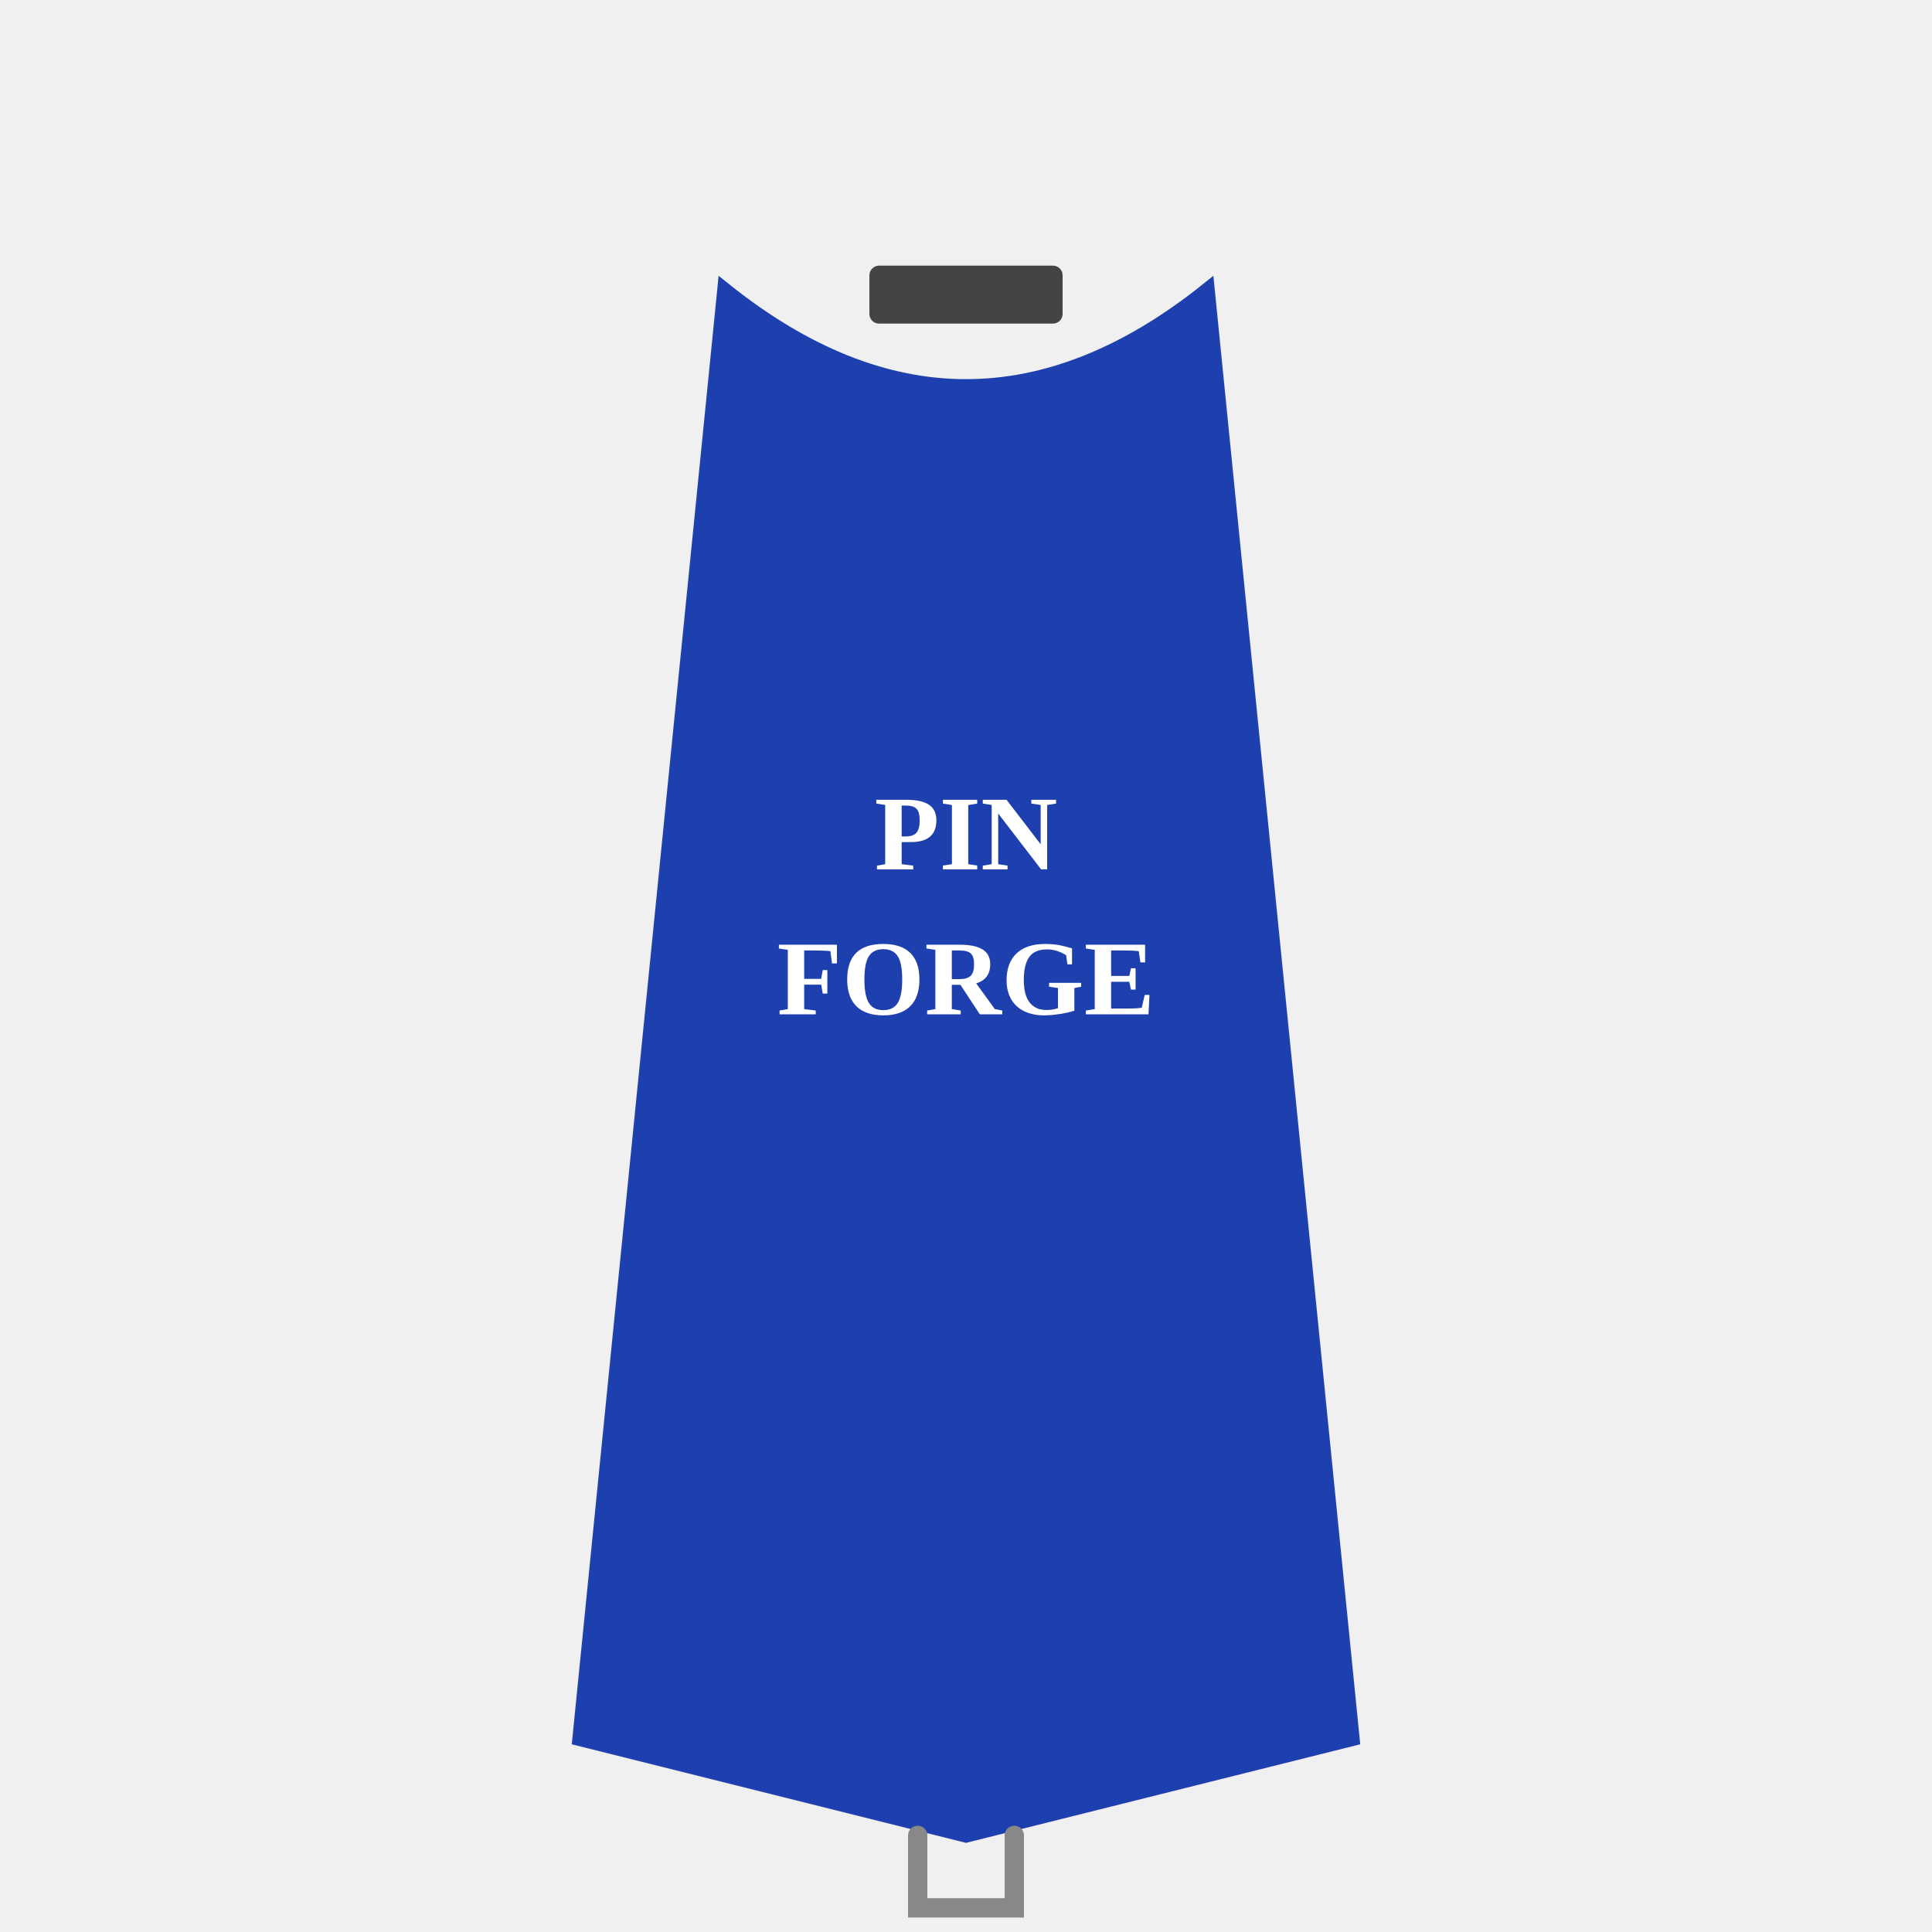
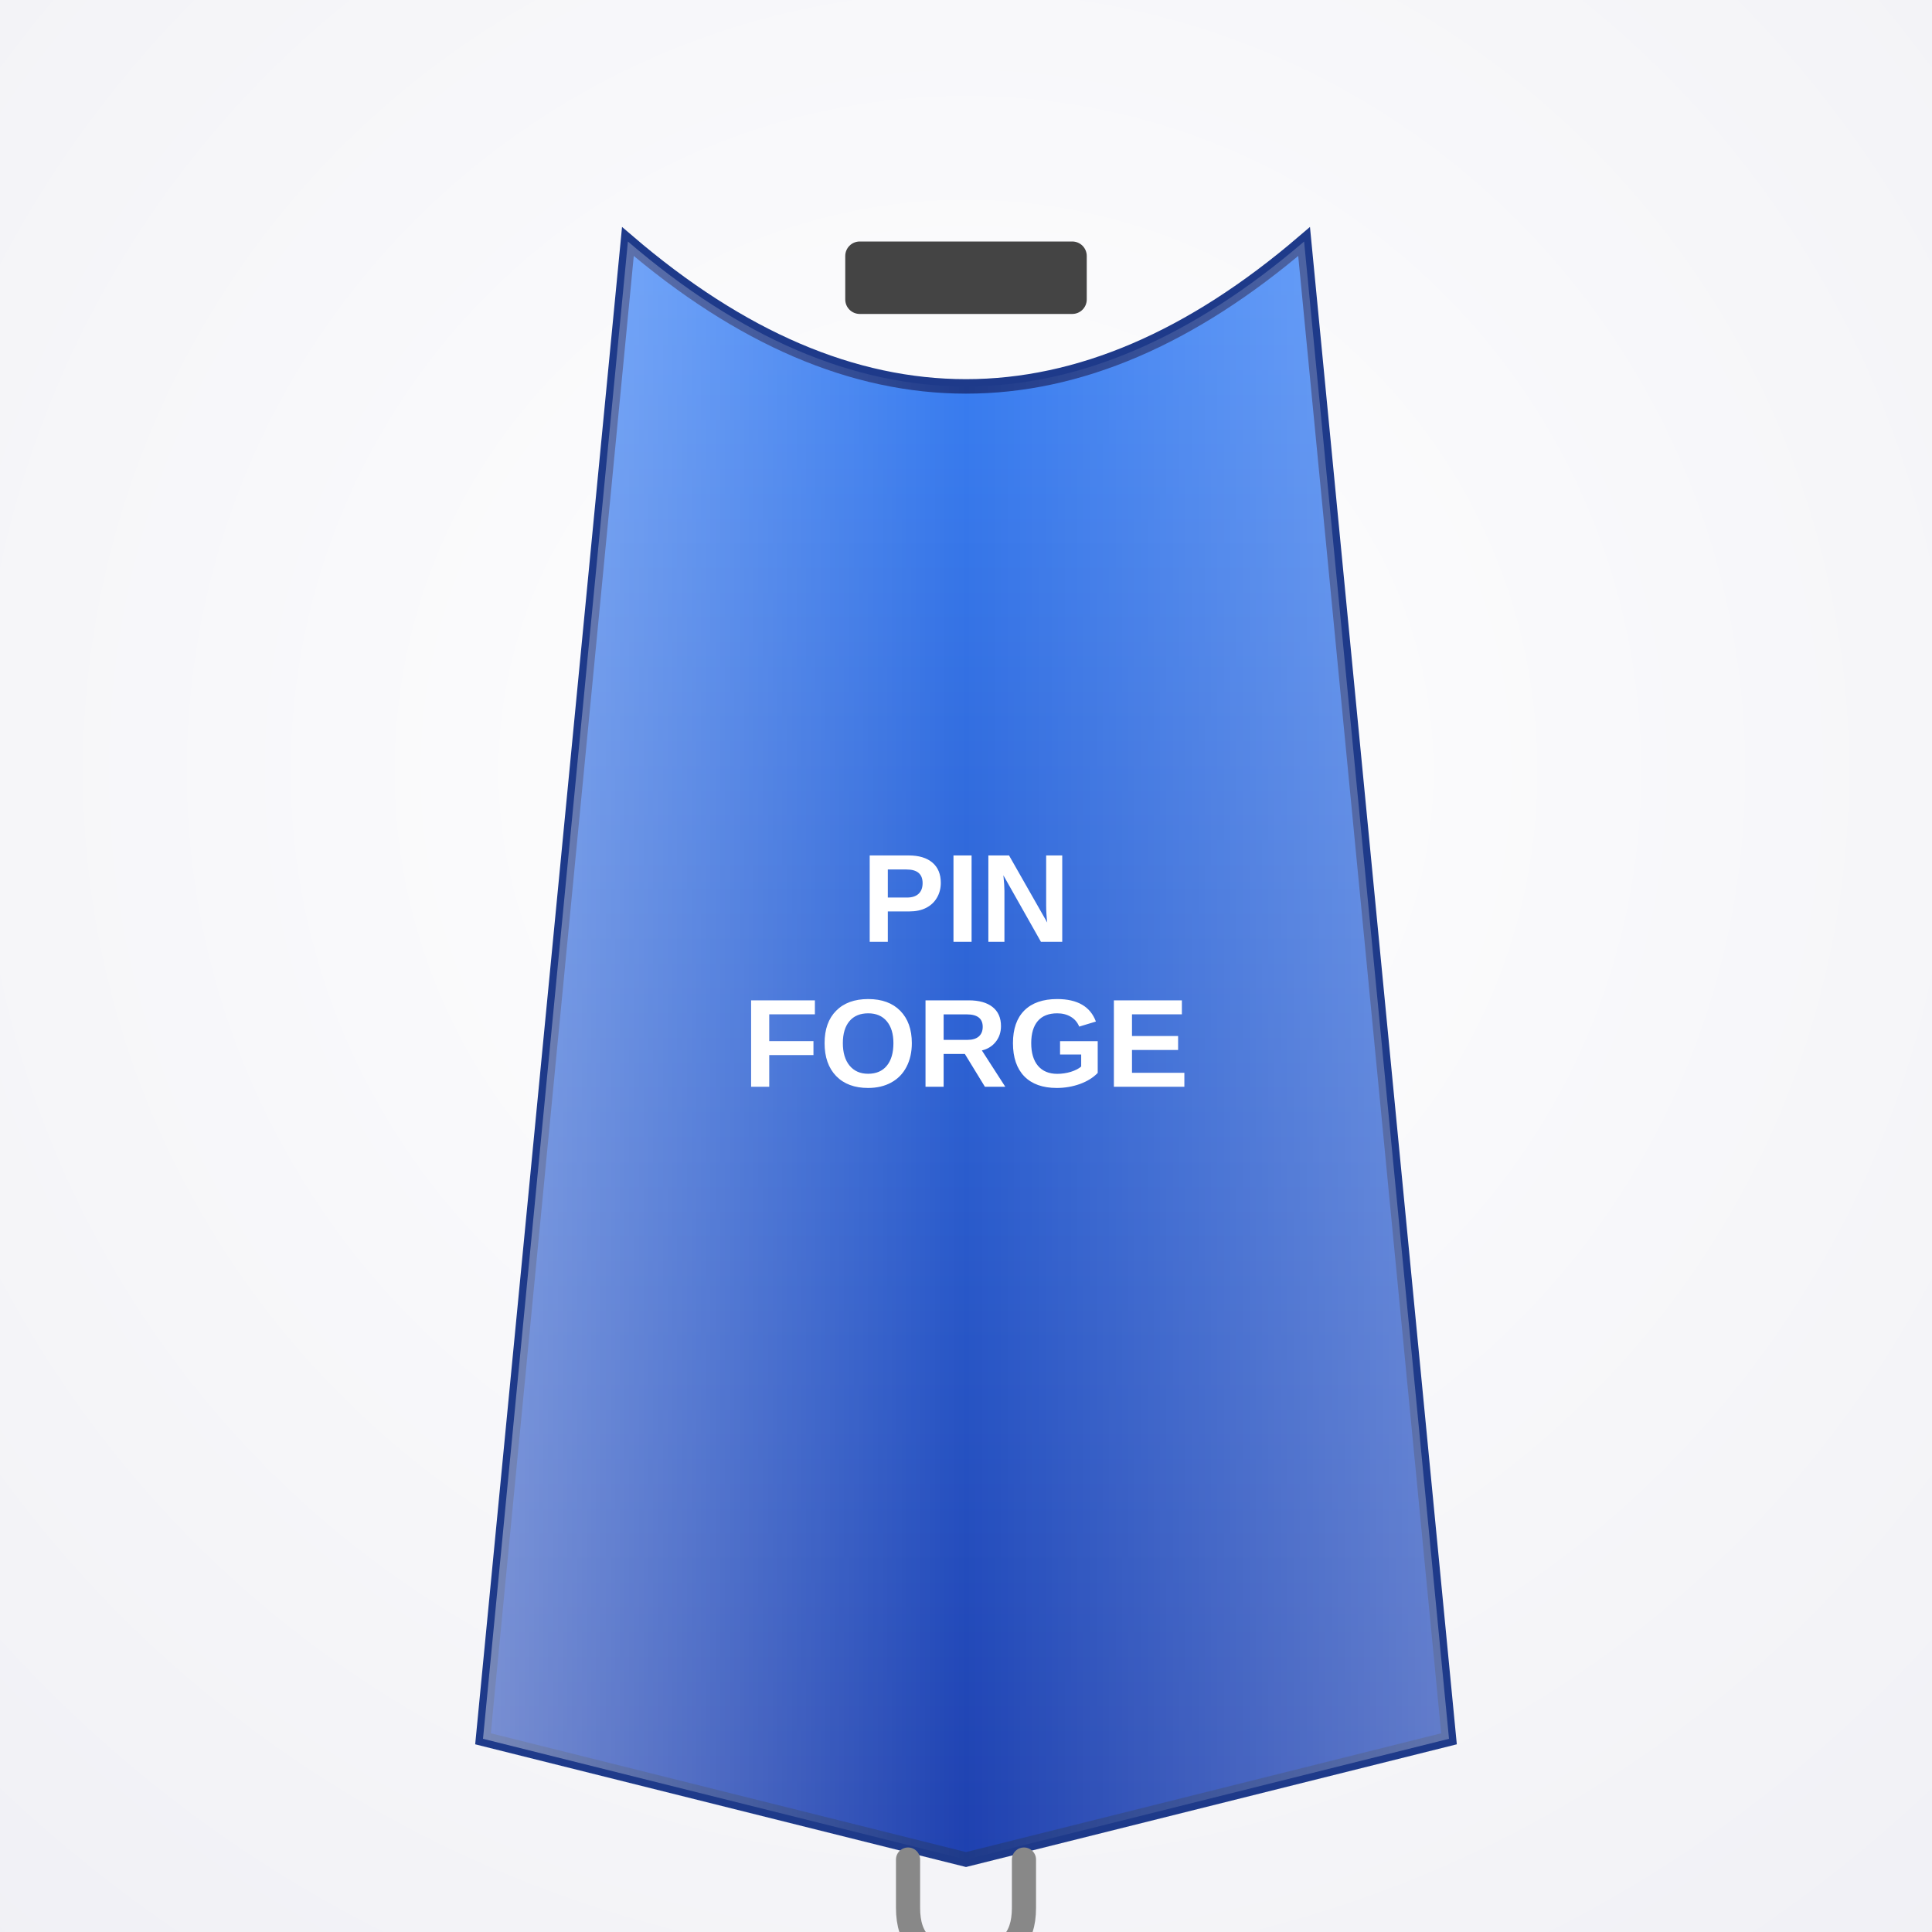
<svg xmlns="http://www.w3.org/2000/svg" viewBox="0 0 400 400" width="400" height="400">
  <defs>
-     <radialGradient id="bg" cx="50%" cy="40%" r="80%">
+     <radialGradient id="bgL" cx="50%" cy="40%" r="80%">
      <stop offset="0%" stop-color="#FFFFFF" />
      <stop offset="100%" stop-color="#F0F0F5" />
    </radialGradient>
+     <linearGradient id="lanyard" x1="0%" y1="0%" x2="0%" y2="100%">
+       <stop offset="0%" stop-color="#3B82F6" />
+       <stop offset="100%" stop-color="#1E40AF" />
+     </linearGradient>
+     <linearGradient id="lanyardShine" x1="0%" y1="0%" x2="100%" y2="0%">
+       <stop offset="0%" stop-color="#FFFFFF" stop-opacity="0.4" />
+       <stop offset="50%" stop-color="#FFFFFF" stop-opacity="0" />
+       <stop offset="100%" stop-color="#FFFFFF" stop-opacity="0.3" />
+     </linearGradient>
  </defs>
-   <path d="M 150 60 Q 200 100 250 60 L 280 360 L 200 380 L 120 360 Z" fill="#1E40AF" stroke="#1E40AF" stroke-width="3" />
-   <rect x="180" y="55" width="40" height="12" fill="#444" rx="2" />
-   <text x="200" y="180" font-size="22" text-anchor="middle" fill="#FFFFFF" font-weight="bold">PIN</text>
-   <text x="200" y="210" font-size="22" text-anchor="middle" fill="#FFFFFF" font-weight="bold">FORGE</text>
-   <path d="M 190 380 L 190 395 L 210 395 L 210 380" fill="none" stroke="#888" stroke-width="4" stroke-linecap="round" />
+   <rect width="400" height="400" fill="url(#bgL)" />
+   <path d="M 130 50 Q 200 110 270 50 L 300 360 L 200 385 L 100 360 Z" fill="url(#lanyard)" stroke="#1E3A8A" stroke-width="3" />
+   <path d="M 130 50 Q 200 110 270 50 L 300 360 L 200 385 L 100 360 Z" fill="url(#lanyardShine)" />
+   <rect x="175" y="50" width="50" height="15" fill="#444" rx="3" />
+   <text x="200" y="195" font-size="26" text-anchor="middle" fill="#FFFFFF" font-weight="bold" font-family="Arial">PIN</text>
+   <text x="200" y="225" font-size="26" text-anchor="middle" fill="#FFFFFF" font-weight="bold" font-family="Arial">FORGE</text>
+   <path d="M 188 385 L 188 395 Q 188 405 198 405 L 202 405 Q 212 405 212 395 L 212 385" fill="none" stroke="#888" stroke-width="5" stroke-linecap="round" />
</svg>
